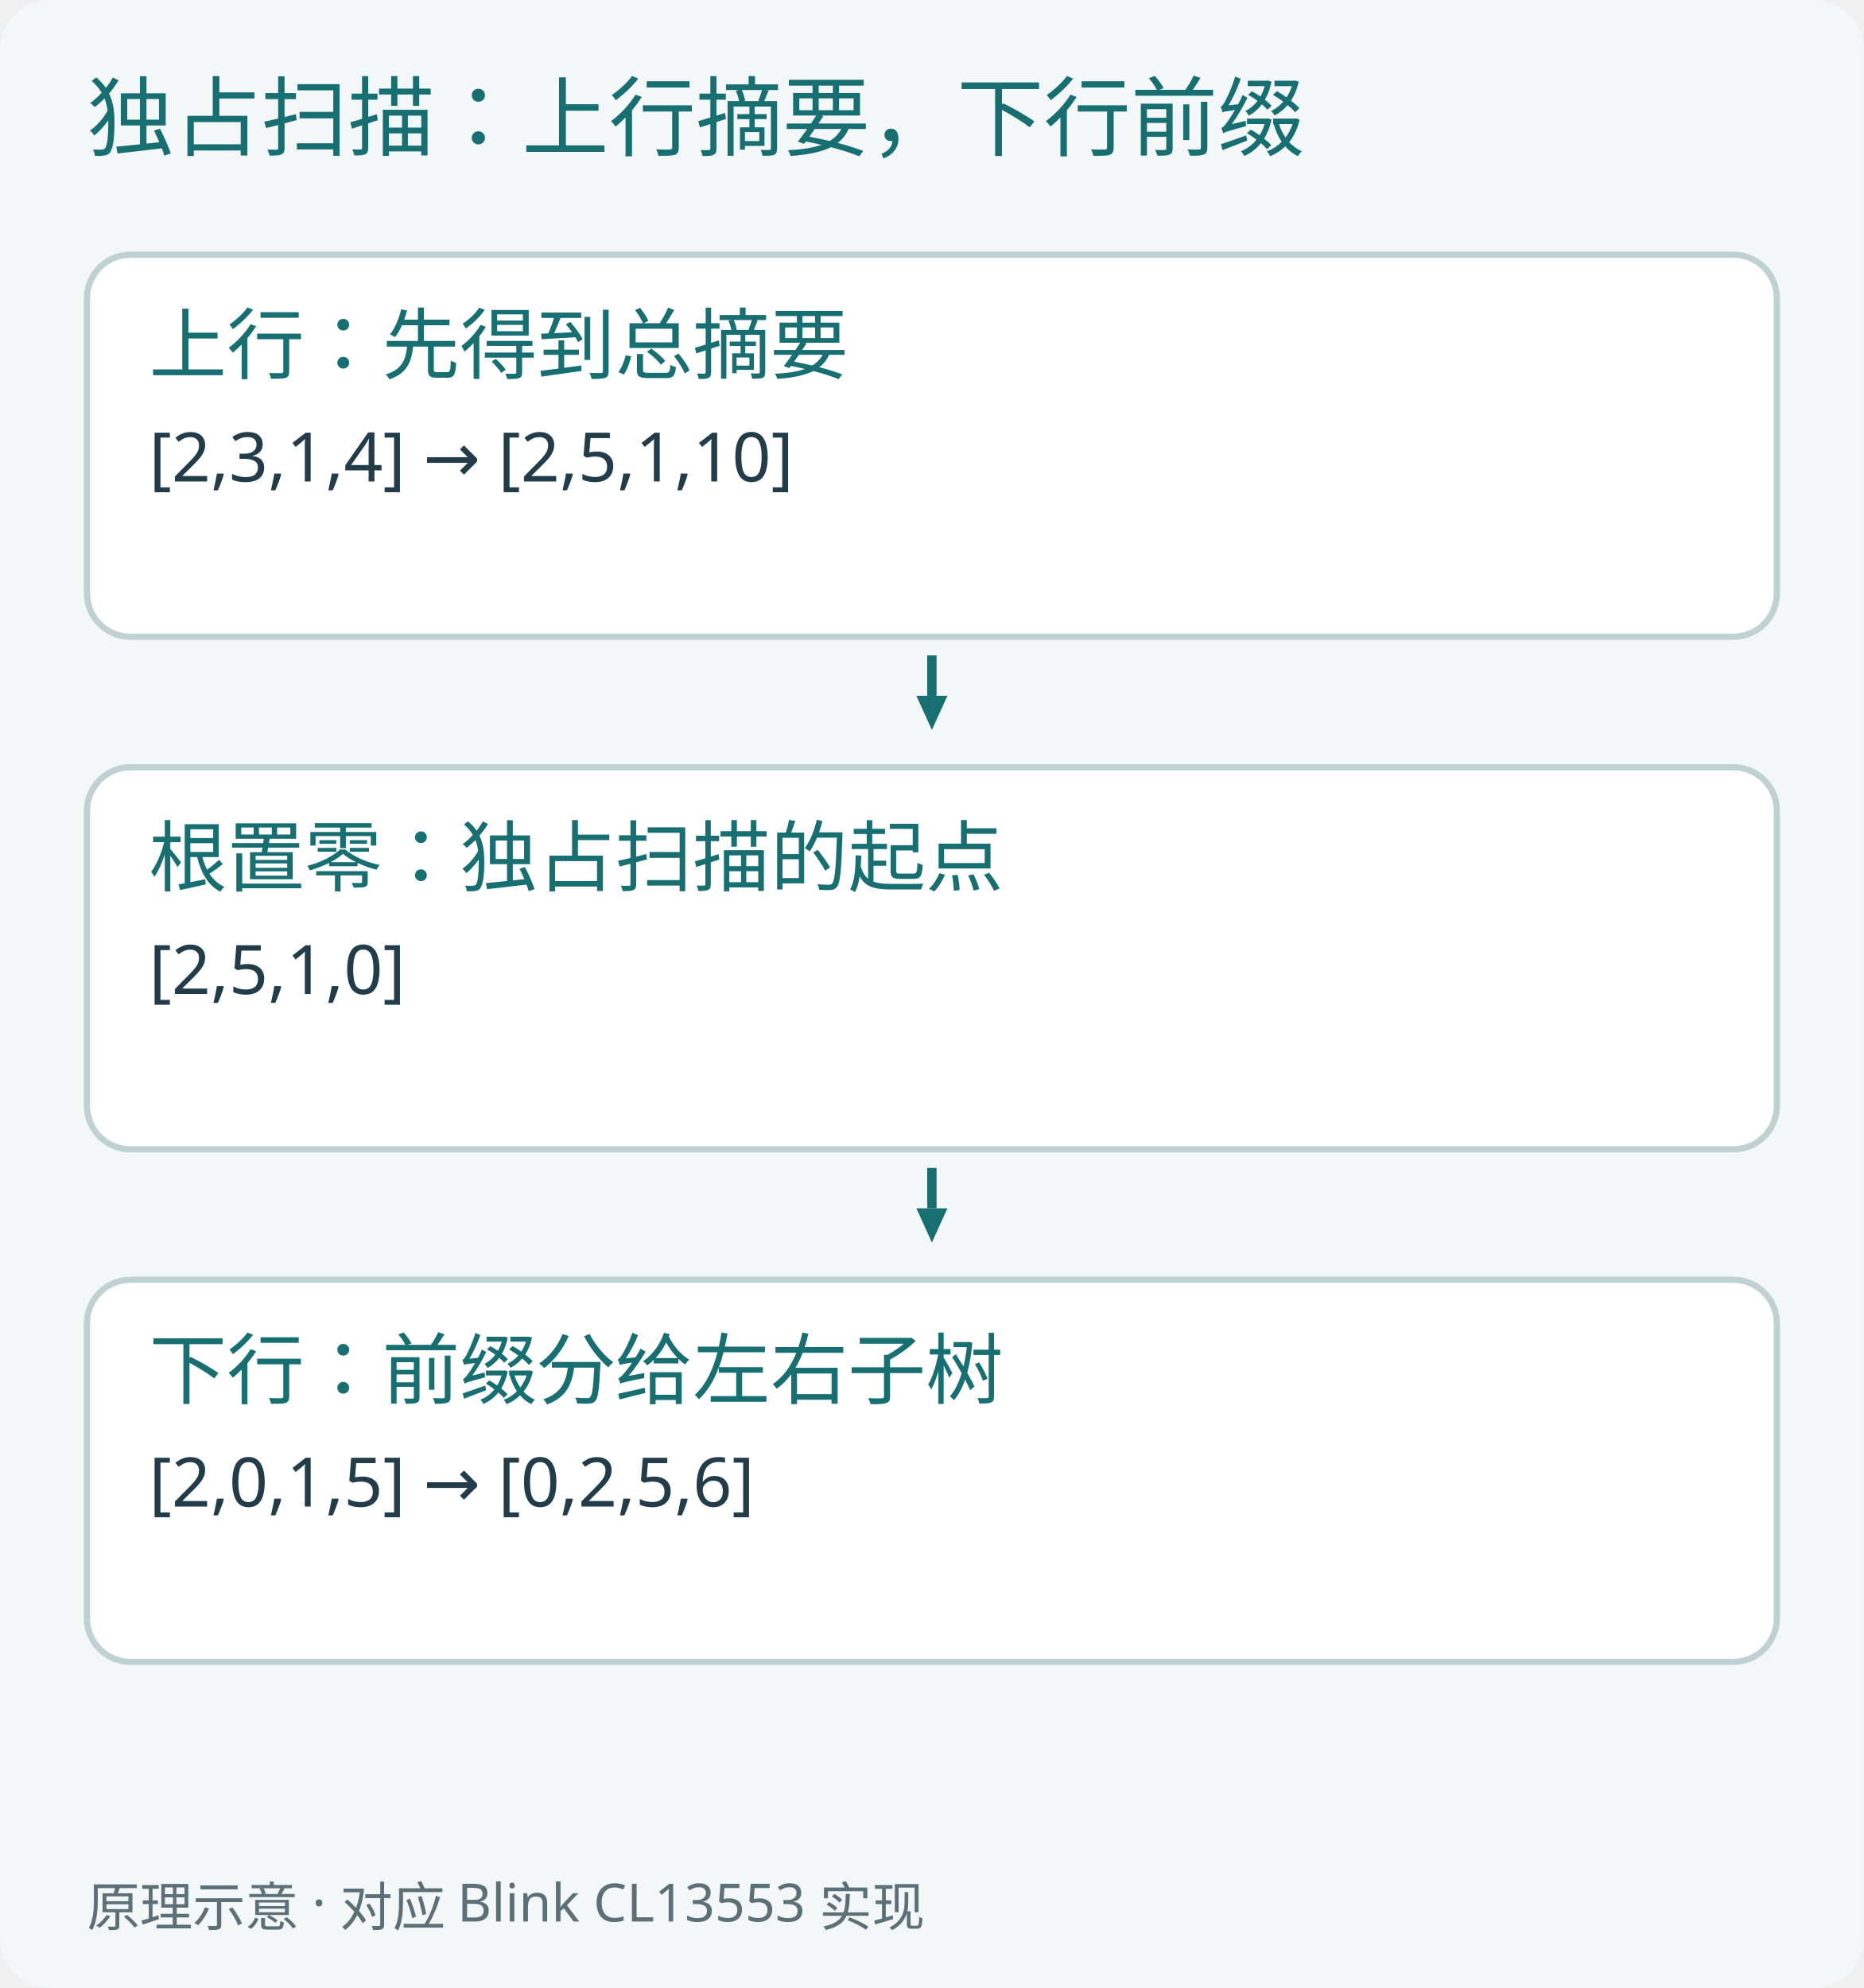
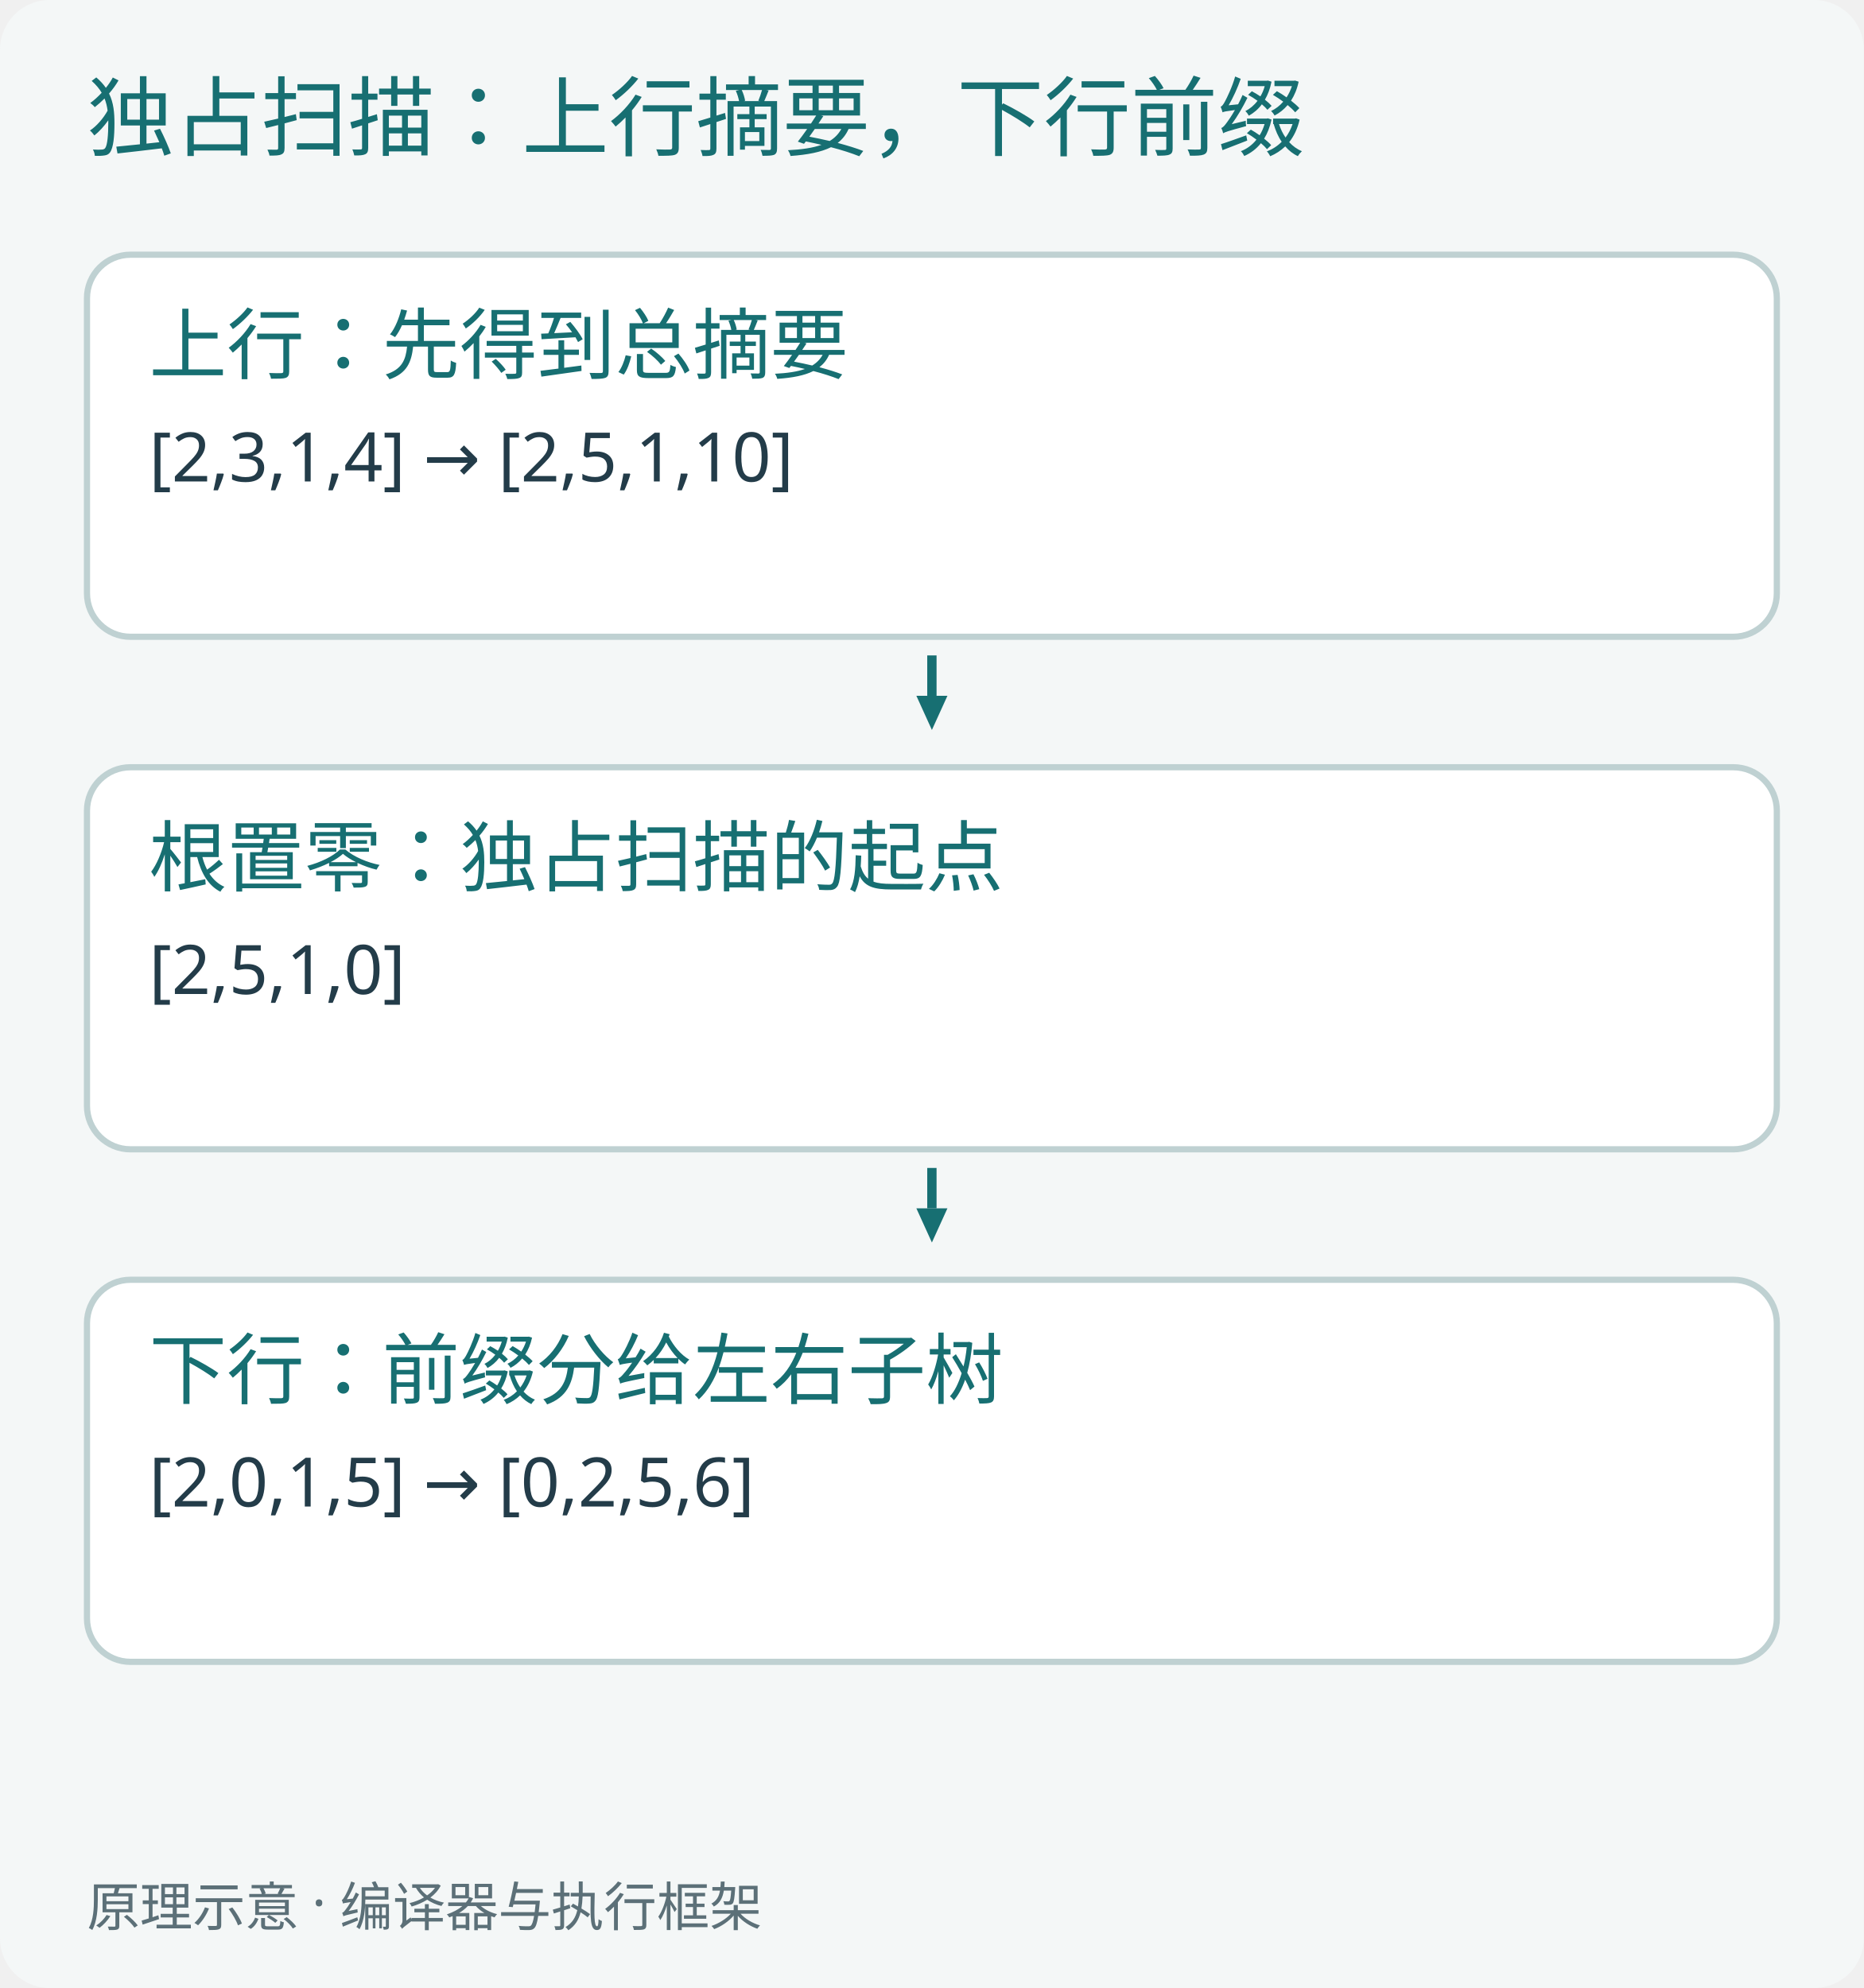
<svg xmlns="http://www.w3.org/2000/svg" width="600" height="640" viewBox="0 0 600 640">
  <defs>
    <marker id="a" viewBox="0 0 10 10" refX="8" refY="5" markerWidth="7" markerHeight="7" orient="auto">
      <path d="M 0 0 L 10 5 L 0 10 z" fill="#176f72" />
    </marker>
  </defs>
  <rect width="600" height="640" rx="16" fill="#f4f7f7" />
  <text x="28" y="48" font-family="SimHei" font-size="28" fill="#176f72" text-anchor="start">独占扫描：上行摘要，下行前缀</text>
  <rect x="28" y="82" width="544" height="123" rx="14" fill="white" stroke="#bfd1d2" stroke-width="2" />
  <text x="48" y="120" font-family="SimHei" font-size="25" fill="#176f72" text-anchor="start">上行：先得到总摘要</text>
  <text x="48" y="155" font-family="SimHei" font-size="22" fill="#233c49" text-anchor="start">[2,3,1,4] → [2,5,1,10]</text>
  <path d="M300,211 L300.0,224.0" stroke="#176f72" stroke-width="3" fill="none" />
  <polygon points="300,235 295.0,224.0 305.0,224.0" fill="#176f72" />
  <rect x="28" y="247" width="544" height="123" rx="14" fill="white" stroke="#bfd1d2" stroke-width="2" />
  <text x="48" y="285" font-family="SimHei" font-size="25" fill="#176f72" text-anchor="start">根置零：独占扫描的起点</text>
  <text x="48" y="320" font-family="SimHei" font-size="22" fill="#233c49" text-anchor="start">[2,5,1,0]</text>
  <path d="M300,376 L300.0,389.0" stroke="#176f72" stroke-width="3" fill="none" />
  <polygon points="300,400 295.0,389.0 305.0,389.0" fill="#176f72" />
  <rect x="28" y="412" width="544" height="123" rx="14" fill="white" stroke="#bfd1d2" stroke-width="2" />
  <text x="48" y="450" font-family="SimHei" font-size="25" fill="#176f72" text-anchor="start">下行：前缀分给左右子树</text>
  <text x="48" y="485" font-family="SimHei" font-size="22" fill="#233c49" text-anchor="start">[2,0,1,5] → [0,2,5,6]</text>
-   <text x="28" y="620" font-family="SimHei" font-size="17" fill="#5c7078" text-anchor="start">原理示意 · 对应 Blink CL13553 实现</text>
+   <text x="28" y="620" font-family="SimHei" font-size="17" fill="#5c7078" text-anchor="start">原理示意 · 编译器与执行框架</text>
</svg>
